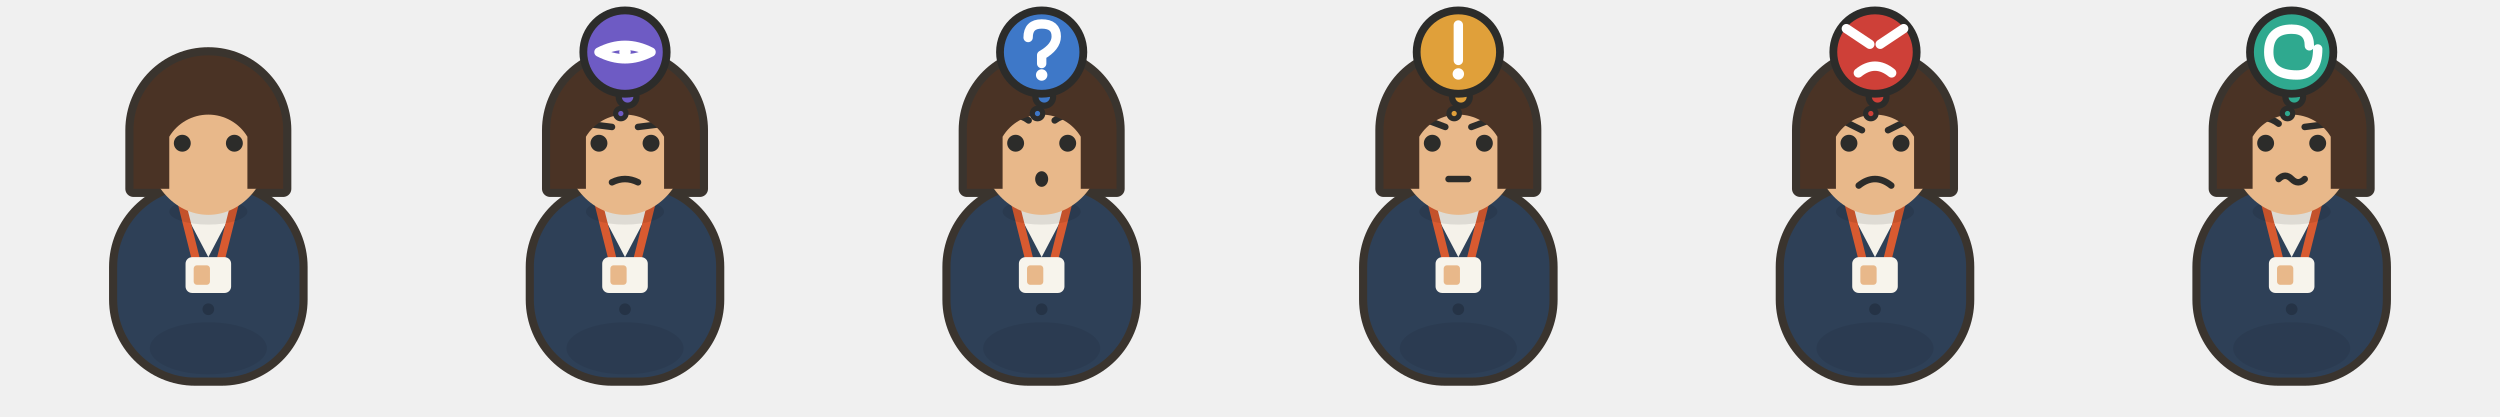
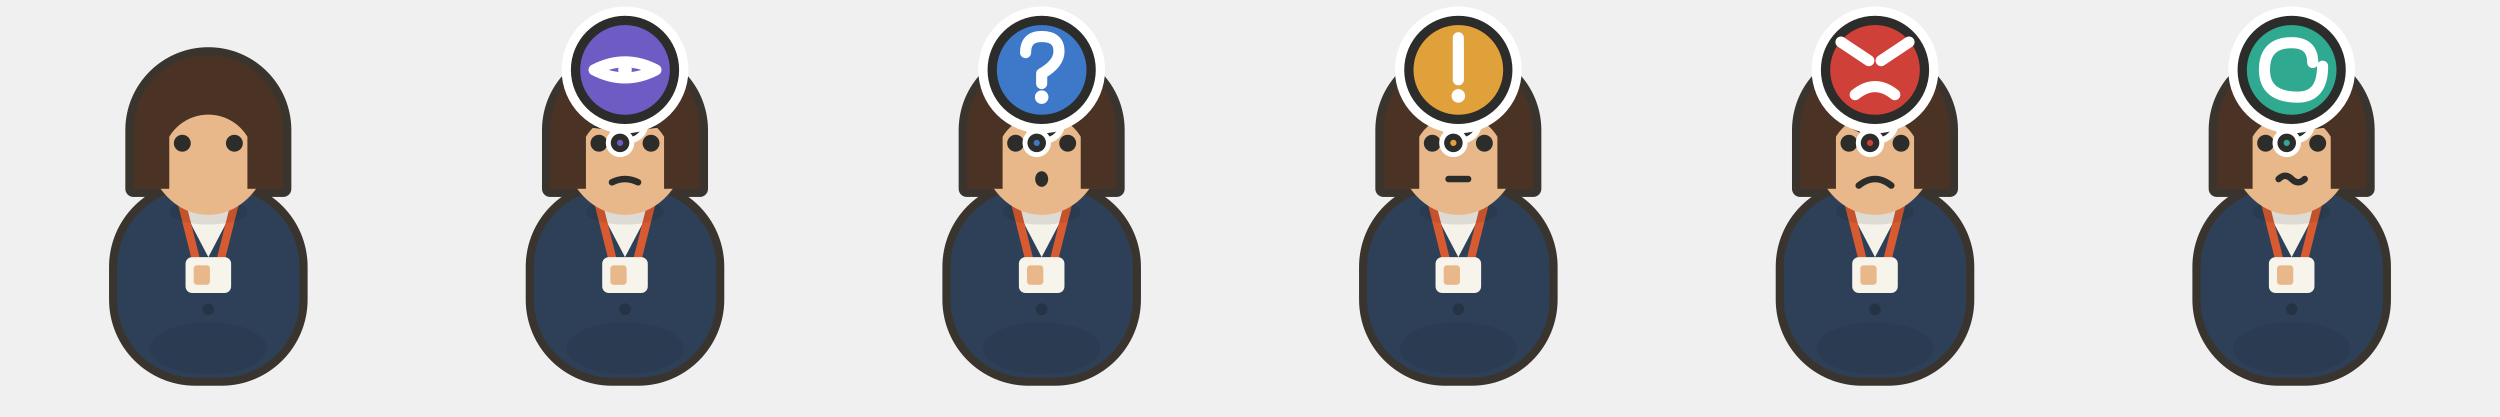
<svg xmlns="http://www.w3.org/2000/svg" viewBox="0 0 768 128" width="768" height="128">
  <g transform="translate(0 0)">
    <path d="M 48 113 a 16 4.5 0 1 0 32 0 a 16 4.5 0 1 0 -32 0 Z" fill="#000000" opacity="0.12" />
    <g transform="translate(64 0) scale(1 1) translate(-64 0)">
      <g transform="translate(64 87)">
        <path d="M -4 -29 h 8 a 24 24 0 0 1 24 24 v 10 a 24 24 0 0 1 -24 24 h -8 a 24 24 0 0 1 -24 -24 v -10 a 24 24 0 0 1 24 -24 Z" fill="#3A342E" stroke="#3A342E" stroke-width="5" stroke-linejoin="round" stroke-linecap="round" />
      </g>
    </g>
    <g transform="translate(64 58) scale(1) translate(-64 -58)">
      <g transform="translate(64 44)">
        <path d="M -19 0 a 19 22 0 1 0 38 0 a 19 22 0 1 0 -38 0 Z" fill="#3A342E" stroke="#3A342E" stroke-width="5" stroke-linejoin="round" stroke-linecap="round" />
      </g>
      <g transform="translate(64 44)">
        <path d="M -23 -4 A 23 23 0 0 1 23 -4 L 23 14 L 12 14 L 12 -2 A 14 14 0 0 0 -12 -2 L -12 14 L -23 14 Z" fill="#3A342E" stroke="#3A342E" stroke-width="5" stroke-linejoin="round" stroke-linecap="round" />
      </g>
    </g>
    <g transform="translate(64 0) scale(1 1) translate(-64 0)">
      <g transform="translate(64 87)">
        <path d="M -4 -29 h 8 a 24 24 0 0 1 24 24 v 10 a 24 24 0 0 1 -24 24 h -8 a 24 24 0 0 1 -24 -24 v -10 a 24 24 0 0 1 24 -24 Z" fill="#2E4057" />
        <path d="M -18 20 a 18 8 0 1 0 36 0 a 18 8 0 1 0 -36 0 Z" fill="#00000012" />
      </g>
      <g transform="translate(64 87)">
        <path d="M -11 -29 L 0 -8 L 11 -29 Z" fill="#F5F2EA" />
        <path d="M -1.8 0 a 1.8 1.8 0 1 0 3.6 0 a 1.8 1.8 0 1 0 -3.6 0 Z" fill="#00000033" />
        <path d="M -1.8 8 a 1.8 1.8 0 1 0 3.6 0 a 1.8 1.8 0 1 0 -3.6 0 Z" fill="#00000033" />
      </g>
      <g transform="translate(64 87)">
        <path d="M -9 -28 L -4 -8 M 9 -28 L 4 -8" fill="none" stroke="#D85A30" stroke-width="2.5" stroke-linecap="round" stroke-linejoin="round" />
        <path d="M -5 -8 h 10 a 2 2 0 0 1 2 2 v 7 a 2 2 0 0 1 -2 2 h -10 a 2 2 0 0 1 -2 -2 v -7 a 2 2 0 0 1 2 -2 Z" fill="#F7F4EC" />
        <path d="M -3.5 -5.5 h 3 a 1 1 0 0 1 1 1 v 4 a 1 1 0 0 1 -1 1 h -3 a 1 1 0 0 1 -1 -1 v -4 a 1 1 0 0 1 1 -1 Z" fill="#E8B88A" />
      </g>
      <g transform="translate(64 87)">
        <path d="M -12 -22 a 12 4 0 1 0 24 0 a 12 4 0 1 0 -24 0 Z" fill="#00000018" />
      </g>
    </g>
    <g transform="translate(64 58) scale(1) translate(-64 -58)">
      <g transform="translate(64 44)">
        <path d="M -19 0 a 19 22 0 1 0 38 0 a 19 22 0 1 0 -38 0 Z" fill="#E8B88A" />
        <path d="M -10.6 0 a 2.6 2.6 0 1 0 5.2 0 a 2.6 2.6 0 1 0 -5.2 0 Z" fill="#2C2C2A" />
        <path d="M 5.4 0 a 2.6 2.6 0 1 0 5.2 0 a 2.6 2.6 0 1 0 -5.2 0 Z" fill="#2C2C2A" />
      </g>
      <g transform="translate(64 44)">
        <path d="M -23 -4 A 23 23 0 0 1 23 -4 L 23 14 L 12 14 L 12 -2 A 14 14 0 0 0 -12 -2 L -12 14 L -23 14 Z" fill="#4A3325" />
      </g>
    </g>
  </g>
  <g transform="translate(128 0)">
    <path d="M 48 113 a 16 4.5 0 1 0 32 0 a 16 4.5 0 1 0 -32 0 Z" fill="#000000" opacity="0.12" />
    <g transform="translate(64 0) scale(1 1) translate(-64 0)">
      <g transform="translate(64 87)">
        <path d="M -4 -29 h 8 a 24 24 0 0 1 24 24 v 10 a 24 24 0 0 1 -24 24 h -8 a 24 24 0 0 1 -24 -24 v -10 a 24 24 0 0 1 24 -24 Z" fill="#3A342E" stroke="#3A342E" stroke-width="5" stroke-linejoin="round" stroke-linecap="round" />
      </g>
    </g>
    <g transform="translate(64 58) scale(1) translate(-64 -58)">
      <g transform="translate(64 44)">
        <path d="M -19 0 a 19 22 0 1 0 38 0 a 19 22 0 1 0 -38 0 Z" fill="#3A342E" stroke="#3A342E" stroke-width="5" stroke-linejoin="round" stroke-linecap="round" />
      </g>
      <g transform="translate(64 44)">
        <path d="M -23 -4 A 23 23 0 0 1 23 -4 L 23 14 L 12 14 L 12 -2 A 14 14 0 0 0 -12 -2 L -12 14 L -23 14 Z" fill="#3A342E" stroke="#3A342E" stroke-width="5" stroke-linejoin="round" stroke-linecap="round" />
      </g>
    </g>
    <g transform="translate(64 0) scale(1 1) translate(-64 0)">
      <g transform="translate(64 87)">
        <path d="M -4 -29 h 8 a 24 24 0 0 1 24 24 v 10 a 24 24 0 0 1 -24 24 h -8 a 24 24 0 0 1 -24 -24 v -10 a 24 24 0 0 1 24 -24 Z" fill="#2E4057" />
        <path d="M -18 20 a 18 8 0 1 0 36 0 a 18 8 0 1 0 -36 0 Z" fill="#00000012" />
      </g>
      <g transform="translate(64 87)">
        <path d="M -11 -29 L 0 -8 L 11 -29 Z" fill="#F5F2EA" />
        <path d="M -1.8 0 a 1.8 1.8 0 1 0 3.6 0 a 1.8 1.8 0 1 0 -3.6 0 Z" fill="#00000033" />
        <path d="M -1.8 8 a 1.8 1.8 0 1 0 3.6 0 a 1.8 1.8 0 1 0 -3.6 0 Z" fill="#00000033" />
      </g>
      <g transform="translate(64 87)">
        <path d="M -9 -28 L -4 -8 M 9 -28 L 4 -8" fill="none" stroke="#D85A30" stroke-width="2.5" stroke-linecap="round" stroke-linejoin="round" />
        <path d="M -5 -8 h 10 a 2 2 0 0 1 2 2 v 7 a 2 2 0 0 1 -2 2 h -10 a 2 2 0 0 1 -2 -2 v -7 a 2 2 0 0 1 2 -2 Z" fill="#F7F4EC" />
        <path d="M -3.5 -5.5 h 3 a 1 1 0 0 1 1 1 v 4 a 1 1 0 0 1 -1 1 h -3 a 1 1 0 0 1 -1 -1 v -4 a 1 1 0 0 1 1 -1 Z" fill="#E8B88A" />
      </g>
      <g transform="translate(64 87)">
        <path d="M -12 -22 a 12 4 0 1 0 24 0 a 12 4 0 1 0 -24 0 Z" fill="#00000018" />
      </g>
    </g>
    <g transform="translate(64 58) scale(1) translate(-64 -58)">
      <g transform="translate(64 44)">
        <path d="M -19 0 a 19 22 0 1 0 38 0 a 19 22 0 1 0 -38 0 Z" fill="#E8B88A" />
        <path d="M -10.6 0 a 2.6 2.6 0 1 0 5.2 0 a 2.6 2.6 0 1 0 -5.2 0 Z" fill="#2C2C2A" />
        <path d="M 5.4 0 a 2.6 2.6 0 1 0 5.2 0 a 2.6 2.6 0 1 0 -5.2 0 Z" fill="#2C2C2A" />
      </g>
      <g transform="translate(64 44)">
        <path d="M -12 -6 L -4 -5" fill="none" stroke="#2C2C2A" stroke-width="2" stroke-linecap="round" stroke-linejoin="round" />
        <path d="M 4 -5 L 12 -6" fill="none" stroke="#2C2C2A" stroke-width="2" stroke-linecap="round" stroke-linejoin="round" />
        <path d="M -4 12 Q 0 10 4 12" fill="none" stroke="#2C2C2A" stroke-width="2" stroke-linecap="round" stroke-linejoin="round" />
      </g>
      <g transform="translate(64 44)">
        <path d="M -23 -4 A 23 23 0 0 1 23 -4 L 23 14 L 12 14 L 12 -2 A 14 14 0 0 0 -12 -2 L -12 14 L -23 14 Z" fill="#4A3325" />
      </g>
    </g>
-     <g transform="translate(64 16) scale(1.6)">
-       <path d="M -1.2 8.6 a 1.7 1.7 0 1 0 3.4 0 a 1.7 1.7 0 1 0 -3.4 0 Z" fill="#6E5BC4" stroke="#2C2C2A" stroke-width="1.2" />
-       <path d="M -1.8 11.8 a 1 1 0 1 0 2 0 a 1 1 0 1 0 -2 0 Z" fill="#6E5BC4" stroke="#2C2C2A" stroke-width="1" />
+     <g transform="translate(64 21.475) scale(1.9)">
+       <path d="M -1.2 8.6 a 1.7 1.7 0 1 0 3.4 0 a 1.7 1.7 0 1 0 -3.4 0 Z" fill="none" stroke="#FFFFFF" stroke-width="3.2" stroke-linejoin="round" />
+       <path d="M -1.2 8.6 a 1.7 1.7 0 1 0 3.4 0 a 1.7 1.7 0 1 0 -3.4 0 Z" fill="#6E5BC4" stroke="#2C2C2A" stroke-width="1.2" stroke-linejoin="round" />
+       <path d="M -1.8 11.8 a 1 1 0 1 0 2 0 a 1 1 0 1 0 -2 0 Z" fill="none" stroke="#FFFFFF" stroke-width="2.6" stroke-linejoin="round" />
+       <path d="M -1.8 11.8 a 1 1 0 1 0 2 0 a 1 1 0 1 0 -2 0 Z" fill="#6E5BC4" stroke="#2C2C2A" stroke-width="1" stroke-linejoin="round" />
+       <path d="M -8 0 a 8 8 0 1 0 16 0 a 8 8 0 1 0 -16 0 Z" fill="none" stroke="#FFFFFF" stroke-width="4.5" stroke-linejoin="round" />
      <path d="M -8 0 a 8 8 0 1 0 16 0 a 8 8 0 1 0 -16 0 Z" fill="#6E5BC4" stroke="#2C2C2A" stroke-width="1.5" stroke-linejoin="round" />
      <path d="M -5 0 Q 0 -2.6 5 0 Q 0 2.6 -5 0 Z" fill="none" stroke="#FFFFFF" stroke-width="1.8" stroke-linecap="round" stroke-linejoin="round" />
      <path d="M -1.1 0 a 1.1 1.1 0 1 0 2.2 0 a 1.1 1.1 0 1 0 -2.2 0 Z" fill="#FFFFFF" />
    </g>
  </g>
  <g transform="translate(256 0)">
    <path d="M 48 113 a 16 4.5 0 1 0 32 0 a 16 4.5 0 1 0 -32 0 Z" fill="#000000" opacity="0.12" />
    <g transform="translate(64 0) scale(1 1) translate(-64 0)">
      <g transform="translate(64 87)">
        <path d="M -4 -29 h 8 a 24 24 0 0 1 24 24 v 10 a 24 24 0 0 1 -24 24 h -8 a 24 24 0 0 1 -24 -24 v -10 a 24 24 0 0 1 24 -24 Z" fill="#3A342E" stroke="#3A342E" stroke-width="5" stroke-linejoin="round" stroke-linecap="round" />
      </g>
    </g>
    <g transform="translate(64 58) scale(1) translate(-64 -58)">
      <g transform="translate(64 44)">
        <path d="M -19 0 a 19 22 0 1 0 38 0 a 19 22 0 1 0 -38 0 Z" fill="#3A342E" stroke="#3A342E" stroke-width="5" stroke-linejoin="round" stroke-linecap="round" />
      </g>
      <g transform="translate(64 44)">
        <path d="M -23 -4 A 23 23 0 0 1 23 -4 L 23 14 L 12 14 L 12 -2 A 14 14 0 0 0 -12 -2 L -12 14 L -23 14 Z" fill="#3A342E" stroke="#3A342E" stroke-width="5" stroke-linejoin="round" stroke-linecap="round" />
      </g>
    </g>
    <g transform="translate(64 0) scale(1 1) translate(-64 0)">
      <g transform="translate(64 87)">
        <path d="M -4 -29 h 8 a 24 24 0 0 1 24 24 v 10 a 24 24 0 0 1 -24 24 h -8 a 24 24 0 0 1 -24 -24 v -10 a 24 24 0 0 1 24 -24 Z" fill="#2E4057" />
        <path d="M -18 20 a 18 8 0 1 0 36 0 a 18 8 0 1 0 -36 0 Z" fill="#00000012" />
      </g>
      <g transform="translate(64 87)">
        <path d="M -11 -29 L 0 -8 L 11 -29 Z" fill="#F5F2EA" />
        <path d="M -1.8 0 a 1.8 1.8 0 1 0 3.6 0 a 1.8 1.8 0 1 0 -3.6 0 Z" fill="#00000033" />
        <path d="M -1.8 8 a 1.8 1.8 0 1 0 3.6 0 a 1.8 1.8 0 1 0 -3.6 0 Z" fill="#00000033" />
      </g>
      <g transform="translate(64 87)">
        <path d="M -9 -28 L -4 -8 M 9 -28 L 4 -8" fill="none" stroke="#D85A30" stroke-width="2.5" stroke-linecap="round" stroke-linejoin="round" />
        <path d="M -5 -8 h 10 a 2 2 0 0 1 2 2 v 7 a 2 2 0 0 1 -2 2 h -10 a 2 2 0 0 1 -2 -2 v -7 a 2 2 0 0 1 2 -2 Z" fill="#F7F4EC" />
        <path d="M -3.5 -5.5 h 3 a 1 1 0 0 1 1 1 v 4 a 1 1 0 0 1 -1 1 h -3 a 1 1 0 0 1 -1 -1 v -4 a 1 1 0 0 1 1 -1 Z" fill="#E8B88A" />
      </g>
      <g transform="translate(64 87)">
        <path d="M -12 -22 a 12 4 0 1 0 24 0 a 12 4 0 1 0 -24 0 Z" fill="#00000018" />
      </g>
    </g>
    <g transform="translate(64 58) scale(1) translate(-64 -58)">
      <g transform="translate(64 44)">
        <path d="M -19 0 a 19 22 0 1 0 38 0 a 19 22 0 1 0 -38 0 Z" fill="#E8B88A" />
        <path d="M -10.6 0 a 2.6 2.6 0 1 0 5.2 0 a 2.6 2.6 0 1 0 -5.2 0 Z" fill="#2C2C2A" />
        <path d="M 5.4 0 a 2.6 2.6 0 1 0 5.2 0 a 2.6 2.6 0 1 0 -5.2 0 Z" fill="#2C2C2A" />
      </g>
      <g transform="translate(64 44)">
        <path d="M -12 -7 Q -8 -10 -4 -7" fill="none" stroke="#2C2C2A" stroke-width="2" stroke-linecap="round" stroke-linejoin="round" />
        <path d="M 4 -7 Q 8 -10 12 -7" fill="none" stroke="#2C2C2A" stroke-width="2" stroke-linecap="round" stroke-linejoin="round" />
        <path d="M -2 11 a 2 2.4 0 1 0 4 0 a 2 2.4 0 1 0 -4 0 Z" fill="#2C2C2A" />
      </g>
      <g transform="translate(64 44)">
        <path d="M -23 -4 A 23 23 0 0 1 23 -4 L 23 14 L 12 14 L 12 -2 A 14 14 0 0 0 -12 -2 L -12 14 L -23 14 Z" fill="#4A3325" />
      </g>
    </g>
-     <g transform="translate(64 16) scale(1.6)">
-       <path d="M -1.2 8.6 a 1.7 1.7 0 1 0 3.4 0 a 1.7 1.7 0 1 0 -3.4 0 Z" fill="#3E78C8" stroke="#2C2C2A" stroke-width="1.2" />
-       <path d="M -1.8 11.8 a 1 1 0 1 0 2 0 a 1 1 0 1 0 -2 0 Z" fill="#3E78C8" stroke="#2C2C2A" stroke-width="1" />
+     <g transform="translate(64 21.475) scale(1.9)">
+       <path d="M -1.2 8.6 a 1.7 1.7 0 1 0 3.4 0 a 1.7 1.7 0 1 0 -3.4 0 Z" fill="none" stroke="#FFFFFF" stroke-width="3.2" stroke-linejoin="round" />
+       <path d="M -1.2 8.6 a 1.7 1.7 0 1 0 3.4 0 a 1.7 1.7 0 1 0 -3.4 0 Z" fill="#3E78C8" stroke="#2C2C2A" stroke-width="1.2" stroke-linejoin="round" />
+       <path d="M -1.8 11.8 a 1 1 0 1 0 2 0 a 1 1 0 1 0 -2 0 Z" fill="none" stroke="#FFFFFF" stroke-width="2.6" stroke-linejoin="round" />
+       <path d="M -1.8 11.8 a 1 1 0 1 0 2 0 a 1 1 0 1 0 -2 0 Z" fill="#3E78C8" stroke="#2C2C2A" stroke-width="1" stroke-linejoin="round" />
+       <path d="M -8 0 a 8 8 0 1 0 16 0 a 8 8 0 1 0 -16 0 Z" fill="none" stroke="#FFFFFF" stroke-width="4.5" stroke-linejoin="round" />
      <path d="M -8 0 a 8 8 0 1 0 16 0 a 8 8 0 1 0 -16 0 Z" fill="#3E78C8" stroke="#2C2C2A" stroke-width="1.5" stroke-linejoin="round" />
      <path d="M -2.6 -2.8 Q -2.6 -5.4 0 -5.4 Q 2.8 -5.4 2.8 -3 Q 2.8 -1 0 0.6 L 0 2.2" fill="none" stroke="#FFFFFF" stroke-width="1.8" stroke-linecap="round" stroke-linejoin="round" />
      <path d="M -1.1 4.4 a 1.1 1.1 0 1 0 2.2 0 a 1.1 1.1 0 1 0 -2.2 0 Z" fill="#FFFFFF" />
    </g>
  </g>
  <g transform="translate(384 0)">
    <path d="M 48 113 a 16 4.5 0 1 0 32 0 a 16 4.5 0 1 0 -32 0 Z" fill="#000000" opacity="0.12" />
    <g transform="translate(64 0) scale(1 1) translate(-64 0)">
      <g transform="translate(64 87)">
        <path d="M -4 -29 h 8 a 24 24 0 0 1 24 24 v 10 a 24 24 0 0 1 -24 24 h -8 a 24 24 0 0 1 -24 -24 v -10 a 24 24 0 0 1 24 -24 Z" fill="#3A342E" stroke="#3A342E" stroke-width="5" stroke-linejoin="round" stroke-linecap="round" />
      </g>
    </g>
    <g transform="translate(64 58) scale(1) translate(-64 -58)">
      <g transform="translate(64 44)">
        <path d="M -19 0 a 19 22 0 1 0 38 0 a 19 22 0 1 0 -38 0 Z" fill="#3A342E" stroke="#3A342E" stroke-width="5" stroke-linejoin="round" stroke-linecap="round" />
      </g>
      <g transform="translate(64 44)">
        <path d="M -23 -4 A 23 23 0 0 1 23 -4 L 23 14 L 12 14 L 12 -2 A 14 14 0 0 0 -12 -2 L -12 14 L -23 14 Z" fill="#3A342E" stroke="#3A342E" stroke-width="5" stroke-linejoin="round" stroke-linecap="round" />
      </g>
    </g>
    <g transform="translate(64 0) scale(1 1) translate(-64 0)">
      <g transform="translate(64 87)">
        <path d="M -4 -29 h 8 a 24 24 0 0 1 24 24 v 10 a 24 24 0 0 1 -24 24 h -8 a 24 24 0 0 1 -24 -24 v -10 a 24 24 0 0 1 24 -24 Z" fill="#2E4057" />
        <path d="M -18 20 a 18 8 0 1 0 36 0 a 18 8 0 1 0 -36 0 Z" fill="#00000012" />
      </g>
      <g transform="translate(64 87)">
        <path d="M -11 -29 L 0 -8 L 11 -29 Z" fill="#F5F2EA" />
        <path d="M -1.8 0 a 1.8 1.8 0 1 0 3.6 0 a 1.8 1.8 0 1 0 -3.6 0 Z" fill="#00000033" />
        <path d="M -1.8 8 a 1.8 1.8 0 1 0 3.6 0 a 1.8 1.8 0 1 0 -3.6 0 Z" fill="#00000033" />
      </g>
      <g transform="translate(64 87)">
        <path d="M -9 -28 L -4 -8 M 9 -28 L 4 -8" fill="none" stroke="#D85A30" stroke-width="2.5" stroke-linecap="round" stroke-linejoin="round" />
        <path d="M -5 -8 h 10 a 2 2 0 0 1 2 2 v 7 a 2 2 0 0 1 -2 2 h -10 a 2 2 0 0 1 -2 -2 v -7 a 2 2 0 0 1 2 -2 Z" fill="#F7F4EC" />
        <path d="M -3.5 -5.5 h 3 a 1 1 0 0 1 1 1 v 4 a 1 1 0 0 1 -1 1 h -3 a 1 1 0 0 1 -1 -1 v -4 a 1 1 0 0 1 1 -1 Z" fill="#E8B88A" />
      </g>
      <g transform="translate(64 87)">
        <path d="M -12 -22 a 12 4 0 1 0 24 0 a 12 4 0 1 0 -24 0 Z" fill="#00000018" />
      </g>
    </g>
    <g transform="translate(64 58) scale(1) translate(-64 -58)">
      <g transform="translate(64 44)">
        <path d="M -19 0 a 19 22 0 1 0 38 0 a 19 22 0 1 0 -38 0 Z" fill="#E8B88A" />
        <path d="M -10.6 0 a 2.6 2.6 0 1 0 5.2 0 a 2.6 2.6 0 1 0 -5.2 0 Z" fill="#2C2C2A" />
        <path d="M 5.4 0 a 2.6 2.6 0 1 0 5.2 0 a 2.6 2.6 0 1 0 -5.2 0 Z" fill="#2C2C2A" />
      </g>
      <g transform="translate(64 44)">
        <path d="M -12 -8 L -4 -5" fill="none" stroke="#2C2C2A" stroke-width="2" stroke-linecap="round" stroke-linejoin="round" />
        <path d="M 4 -5 L 12 -8" fill="none" stroke="#2C2C2A" stroke-width="2" stroke-linecap="round" stroke-linejoin="round" />
        <path d="M -3 11 L 3 11" fill="none" stroke="#2C2C2A" stroke-width="2" stroke-linecap="round" stroke-linejoin="round" />
      </g>
      <g transform="translate(64 44)">
        <path d="M -23 -4 A 23 23 0 0 1 23 -4 L 23 14 L 12 14 L 12 -2 A 14 14 0 0 0 -12 -2 L -12 14 L -23 14 Z" fill="#4A3325" />
      </g>
    </g>
-     <g transform="translate(64 16) scale(1.6)">
-       <path d="M -1.2 8.6 a 1.7 1.7 0 1 0 3.4 0 a 1.7 1.7 0 1 0 -3.4 0 Z" fill="#E0A03A" stroke="#2C2C2A" stroke-width="1.2" />
-       <path d="M -1.8 11.8 a 1 1 0 1 0 2 0 a 1 1 0 1 0 -2 0 Z" fill="#E0A03A" stroke="#2C2C2A" stroke-width="1" />
+     <g transform="translate(64 21.475) scale(1.9)">
+       <path d="M -1.2 8.6 a 1.7 1.7 0 1 0 3.4 0 a 1.7 1.7 0 1 0 -3.4 0 Z" fill="none" stroke="#FFFFFF" stroke-width="3.2" stroke-linejoin="round" />
+       <path d="M -1.2 8.6 a 1.7 1.7 0 1 0 3.4 0 a 1.7 1.7 0 1 0 -3.4 0 Z" fill="#E0A03A" stroke="#2C2C2A" stroke-width="1.2" stroke-linejoin="round" />
+       <path d="M -1.8 11.8 a 1 1 0 1 0 2 0 a 1 1 0 1 0 -2 0 Z" fill="none" stroke="#FFFFFF" stroke-width="2.6" stroke-linejoin="round" />
+       <path d="M -1.8 11.8 a 1 1 0 1 0 2 0 a 1 1 0 1 0 -2 0 Z" fill="#E0A03A" stroke="#2C2C2A" stroke-width="1" stroke-linejoin="round" />
+       <path d="M -8 0 a 8 8 0 1 0 16 0 a 8 8 0 1 0 -16 0 Z" fill="none" stroke="#FFFFFF" stroke-width="4.5" stroke-linejoin="round" />
      <path d="M -8 0 a 8 8 0 1 0 16 0 a 8 8 0 1 0 -16 0 Z" fill="#E0A03A" stroke="#2C2C2A" stroke-width="1.5" stroke-linejoin="round" />
      <path d="M 0 -5.2 L 0 1.6" fill="none" stroke="#FFFFFF" stroke-width="1.8" stroke-linecap="round" stroke-linejoin="round" />
      <path d="M -1.1 4.2 a 1.1 1.1 0 1 0 2.2 0 a 1.1 1.1 0 1 0 -2.2 0 Z" fill="#FFFFFF" />
    </g>
  </g>
  <g transform="translate(512 0)">
    <path d="M 48 113 a 16 4.5 0 1 0 32 0 a 16 4.5 0 1 0 -32 0 Z" fill="#000000" opacity="0.12" />
    <g transform="translate(64 0) scale(1 1) translate(-64 0)">
      <g transform="translate(64 87)">
        <path d="M -4 -29 h 8 a 24 24 0 0 1 24 24 v 10 a 24 24 0 0 1 -24 24 h -8 a 24 24 0 0 1 -24 -24 v -10 a 24 24 0 0 1 24 -24 Z" fill="#3A342E" stroke="#3A342E" stroke-width="5" stroke-linejoin="round" stroke-linecap="round" />
      </g>
    </g>
    <g transform="translate(64 58) scale(1) translate(-64 -58)">
      <g transform="translate(64 44)">
        <path d="M -19 0 a 19 22 0 1 0 38 0 a 19 22 0 1 0 -38 0 Z" fill="#3A342E" stroke="#3A342E" stroke-width="5" stroke-linejoin="round" stroke-linecap="round" />
      </g>
      <g transform="translate(64 44)">
        <path d="M -23 -4 A 23 23 0 0 1 23 -4 L 23 14 L 12 14 L 12 -2 A 14 14 0 0 0 -12 -2 L -12 14 L -23 14 Z" fill="#3A342E" stroke="#3A342E" stroke-width="5" stroke-linejoin="round" stroke-linecap="round" />
      </g>
    </g>
    <g transform="translate(64 0) scale(1 1) translate(-64 0)">
      <g transform="translate(64 87)">
        <path d="M -4 -29 h 8 a 24 24 0 0 1 24 24 v 10 a 24 24 0 0 1 -24 24 h -8 a 24 24 0 0 1 -24 -24 v -10 a 24 24 0 0 1 24 -24 Z" fill="#2E4057" />
        <path d="M -18 20 a 18 8 0 1 0 36 0 a 18 8 0 1 0 -36 0 Z" fill="#00000012" />
      </g>
      <g transform="translate(64 87)">
        <path d="M -11 -29 L 0 -8 L 11 -29 Z" fill="#F5F2EA" />
        <path d="M -1.8 0 a 1.8 1.8 0 1 0 3.6 0 a 1.8 1.8 0 1 0 -3.6 0 Z" fill="#00000033" />
        <path d="M -1.8 8 a 1.8 1.8 0 1 0 3.6 0 a 1.8 1.8 0 1 0 -3.6 0 Z" fill="#00000033" />
      </g>
      <g transform="translate(64 87)">
        <path d="M -9 -28 L -4 -8 M 9 -28 L 4 -8" fill="none" stroke="#D85A30" stroke-width="2.5" stroke-linecap="round" stroke-linejoin="round" />
        <path d="M -5 -8 h 10 a 2 2 0 0 1 2 2 v 7 a 2 2 0 0 1 -2 2 h -10 a 2 2 0 0 1 -2 -2 v -7 a 2 2 0 0 1 2 -2 Z" fill="#F7F4EC" />
        <path d="M -3.5 -5.5 h 3 a 1 1 0 0 1 1 1 v 4 a 1 1 0 0 1 -1 1 h -3 a 1 1 0 0 1 -1 -1 v -4 a 1 1 0 0 1 1 -1 Z" fill="#E8B88A" />
      </g>
      <g transform="translate(64 87)">
        <path d="M -12 -22 a 12 4 0 1 0 24 0 a 12 4 0 1 0 -24 0 Z" fill="#00000018" />
      </g>
    </g>
    <g transform="translate(64 58) scale(1) translate(-64 -58)">
      <g transform="translate(64 44)">
        <path d="M -19 0 a 19 22 0 1 0 38 0 a 19 22 0 1 0 -38 0 Z" fill="#E8B88A" />
        <path d="M -10.6 0 a 2.6 2.6 0 1 0 5.2 0 a 2.6 2.6 0 1 0 -5.2 0 Z" fill="#2C2C2A" />
        <path d="M 5.4 0 a 2.6 2.6 0 1 0 5.2 0 a 2.6 2.6 0 1 0 -5.2 0 Z" fill="#2C2C2A" />
      </g>
      <g transform="translate(64 44)">
        <path d="M -12 -8 L -4 -4" fill="none" stroke="#2C2C2A" stroke-width="2" stroke-linecap="round" stroke-linejoin="round" />
        <path d="M 4 -4 L 12 -8" fill="none" stroke="#2C2C2A" stroke-width="2" stroke-linecap="round" stroke-linejoin="round" />
        <path d="M -5 13 Q 0 9 5 13" fill="none" stroke="#2C2C2A" stroke-width="2" stroke-linecap="round" stroke-linejoin="round" />
      </g>
      <g transform="translate(64 44)">
        <path d="M -23 -4 A 23 23 0 0 1 23 -4 L 23 14 L 12 14 L 12 -2 A 14 14 0 0 0 -12 -2 L -12 14 L -23 14 Z" fill="#4A3325" />
      </g>
    </g>
-     <g transform="translate(64 16) scale(1.6)">
-       <path d="M -1.2 8.6 a 1.7 1.7 0 1 0 3.4 0 a 1.7 1.7 0 1 0 -3.4 0 Z" fill="#CE4038" stroke="#2C2C2A" stroke-width="1.2" />
-       <path d="M -1.8 11.8 a 1 1 0 1 0 2 0 a 1 1 0 1 0 -2 0 Z" fill="#CE4038" stroke="#2C2C2A" stroke-width="1" />
+     <g transform="translate(64 21.475) scale(1.9)">
+       <path d="M -1.2 8.6 a 1.7 1.7 0 1 0 3.4 0 a 1.7 1.7 0 1 0 -3.4 0 Z" fill="none" stroke="#FFFFFF" stroke-width="3.2" stroke-linejoin="round" />
+       <path d="M -1.2 8.6 a 1.7 1.7 0 1 0 3.4 0 a 1.7 1.7 0 1 0 -3.4 0 Z" fill="#CE4038" stroke="#2C2C2A" stroke-width="1.2" stroke-linejoin="round" />
+       <path d="M -1.8 11.8 a 1 1 0 1 0 2 0 a 1 1 0 1 0 -2 0 Z" fill="none" stroke="#FFFFFF" stroke-width="2.6" stroke-linejoin="round" />
+       <path d="M -1.8 11.8 a 1 1 0 1 0 2 0 a 1 1 0 1 0 -2 0 Z" fill="#CE4038" stroke="#2C2C2A" stroke-width="1" stroke-linejoin="round" />
+       <path d="M -8 0 a 8 8 0 1 0 16 0 a 8 8 0 1 0 -16 0 Z" fill="none" stroke="#FFFFFF" stroke-width="4.5" stroke-linejoin="round" />
      <path d="M -8 0 a 8 8 0 1 0 16 0 a 8 8 0 1 0 -16 0 Z" fill="#CE4038" stroke="#2C2C2A" stroke-width="1.5" stroke-linejoin="round" />
      <path d="M -5.5 -4.5 L -1 -1.5" fill="none" stroke="#FFFFFF" stroke-width="1.8" stroke-linecap="round" stroke-linejoin="round" />
      <path d="M 5.5 -4.5 L 1 -1.5" fill="none" stroke="#FFFFFF" stroke-width="1.8" stroke-linecap="round" stroke-linejoin="round" />
      <path d="M -3.2 4 Q 0 1.4 3.2 4" fill="none" stroke="#FFFFFF" stroke-width="1.8" stroke-linecap="round" stroke-linejoin="round" />
    </g>
  </g>
  <g transform="translate(640 0)">
    <path d="M 48 113 a 16 4.5 0 1 0 32 0 a 16 4.5 0 1 0 -32 0 Z" fill="#000000" opacity="0.12" />
    <g transform="translate(64 0) scale(1 1) translate(-64 0)">
      <g transform="translate(64 87)">
        <path d="M -4 -29 h 8 a 24 24 0 0 1 24 24 v 10 a 24 24 0 0 1 -24 24 h -8 a 24 24 0 0 1 -24 -24 v -10 a 24 24 0 0 1 24 -24 Z" fill="#3A342E" stroke="#3A342E" stroke-width="5" stroke-linejoin="round" stroke-linecap="round" />
      </g>
    </g>
    <g transform="translate(64 58) scale(1) translate(-64 -58)">
      <g transform="translate(64 44)">
        <path d="M -19 0 a 19 22 0 1 0 38 0 a 19 22 0 1 0 -38 0 Z" fill="#3A342E" stroke="#3A342E" stroke-width="5" stroke-linejoin="round" stroke-linecap="round" />
      </g>
      <g transform="translate(64 44)">
        <path d="M -23 -4 A 23 23 0 0 1 23 -4 L 23 14 L 12 14 L 12 -2 A 14 14 0 0 0 -12 -2 L -12 14 L -23 14 Z" fill="#3A342E" stroke="#3A342E" stroke-width="5" stroke-linejoin="round" stroke-linecap="round" />
      </g>
    </g>
    <g transform="translate(64 0) scale(1 1) translate(-64 0)">
      <g transform="translate(64 87)">
        <path d="M -4 -29 h 8 a 24 24 0 0 1 24 24 v 10 a 24 24 0 0 1 -24 24 h -8 a 24 24 0 0 1 -24 -24 v -10 a 24 24 0 0 1 24 -24 Z" fill="#2E4057" />
        <path d="M -18 20 a 18 8 0 1 0 36 0 a 18 8 0 1 0 -36 0 Z" fill="#00000012" />
      </g>
      <g transform="translate(64 87)">
        <path d="M -11 -29 L 0 -8 L 11 -29 Z" fill="#F5F2EA" />
        <path d="M -1.8 0 a 1.8 1.8 0 1 0 3.6 0 a 1.8 1.8 0 1 0 -3.6 0 Z" fill="#00000033" />
        <path d="M -1.8 8 a 1.8 1.8 0 1 0 3.6 0 a 1.8 1.8 0 1 0 -3.6 0 Z" fill="#00000033" />
      </g>
      <g transform="translate(64 87)">
        <path d="M -9 -28 L -4 -8 M 9 -28 L 4 -8" fill="none" stroke="#D85A30" stroke-width="2.5" stroke-linecap="round" stroke-linejoin="round" />
        <path d="M -5 -8 h 10 a 2 2 0 0 1 2 2 v 7 a 2 2 0 0 1 -2 2 h -10 a 2 2 0 0 1 -2 -2 v -7 a 2 2 0 0 1 2 -2 Z" fill="#F7F4EC" />
        <path d="M -3.5 -5.5 h 3 a 1 1 0 0 1 1 1 v 4 a 1 1 0 0 1 -1 1 h -3 a 1 1 0 0 1 -1 -1 v -4 a 1 1 0 0 1 1 -1 Z" fill="#E8B88A" />
      </g>
      <g transform="translate(64 87)">
        <path d="M -12 -22 a 12 4 0 1 0 24 0 a 12 4 0 1 0 -24 0 Z" fill="#00000018" />
      </g>
    </g>
    <g transform="translate(64 58) scale(1) translate(-64 -58)">
      <g transform="translate(64 44)">
        <path d="M -19 0 a 19 22 0 1 0 38 0 a 19 22 0 1 0 -38 0 Z" fill="#E8B88A" />
        <path d="M -10.6 0 a 2.6 2.6 0 1 0 5.2 0 a 2.6 2.6 0 1 0 -5.2 0 Z" fill="#2C2C2A" />
        <path d="M 5.4 0 a 2.6 2.6 0 1 0 5.2 0 a 2.6 2.6 0 1 0 -5.2 0 Z" fill="#2C2C2A" />
      </g>
      <g transform="translate(64 44)">
        <path d="M -12 -7 Q -8 -9 -4 -6" fill="none" stroke="#2C2C2A" stroke-width="2" stroke-linecap="round" stroke-linejoin="round" />
        <path d="M 4 -5 L 12 -6" fill="none" stroke="#2C2C2A" stroke-width="2" stroke-linecap="round" stroke-linejoin="round" />
        <path d="M -4 11 Q -2 9 0 11 Q 2 13 4 11" fill="none" stroke="#2C2C2A" stroke-width="2" stroke-linecap="round" stroke-linejoin="round" />
      </g>
      <g transform="translate(64 44)">
        <path d="M -23 -4 A 23 23 0 0 1 23 -4 L 23 14 L 12 14 L 12 -2 A 14 14 0 0 0 -12 -2 L -12 14 L -23 14 Z" fill="#4A3325" />
      </g>
    </g>
-     <g transform="translate(64 16) scale(1.6)">
-       <path d="M -1.2 8.6 a 1.7 1.7 0 1 0 3.4 0 a 1.7 1.7 0 1 0 -3.4 0 Z" fill="#2FA98F" stroke="#2C2C2A" stroke-width="1.2" />
-       <path d="M -1.8 11.8 a 1 1 0 1 0 2 0 a 1 1 0 1 0 -2 0 Z" fill="#2FA98F" stroke="#2C2C2A" stroke-width="1" />
+     <g transform="translate(64 21.475) scale(1.9)">
+       <path d="M -1.2 8.6 a 1.7 1.7 0 1 0 3.4 0 a 1.7 1.7 0 1 0 -3.4 0 Z" fill="none" stroke="#FFFFFF" stroke-width="3.2" stroke-linejoin="round" />
+       <path d="M -1.2 8.6 a 1.7 1.7 0 1 0 3.4 0 a 1.7 1.7 0 1 0 -3.4 0 Z" fill="#2FA98F" stroke="#2C2C2A" stroke-width="1.2" stroke-linejoin="round" />
+       <path d="M -1.8 11.8 a 1 1 0 1 0 2 0 a 1 1 0 1 0 -2 0 Z" fill="none" stroke="#FFFFFF" stroke-width="2.6" stroke-linejoin="round" />
+       <path d="M -1.8 11.8 a 1 1 0 1 0 2 0 a 1 1 0 1 0 -2 0 Z" fill="#2FA98F" stroke="#2C2C2A" stroke-width="1" stroke-linejoin="round" />
+       <path d="M -8 0 a 8 8 0 1 0 16 0 a 8 8 0 1 0 -16 0 Z" fill="none" stroke="#FFFFFF" stroke-width="4.5" stroke-linejoin="round" />
      <path d="M -8 0 a 8 8 0 1 0 16 0 a 8 8 0 1 0 -16 0 Z" fill="#2FA98F" stroke="#2C2C2A" stroke-width="1.5" stroke-linejoin="round" />
      <path d="M 3.4 -1.2 Q 3.4 -4.4 0 -4.4 Q -4.4 -4.4 -4.4 0 Q -4.4 4.4 1 4.4 Q 5 4.4 5 -0.6" fill="none" stroke="#FFFFFF" stroke-width="1.8" stroke-linecap="round" stroke-linejoin="round" />
    </g>
  </g>
</svg>
